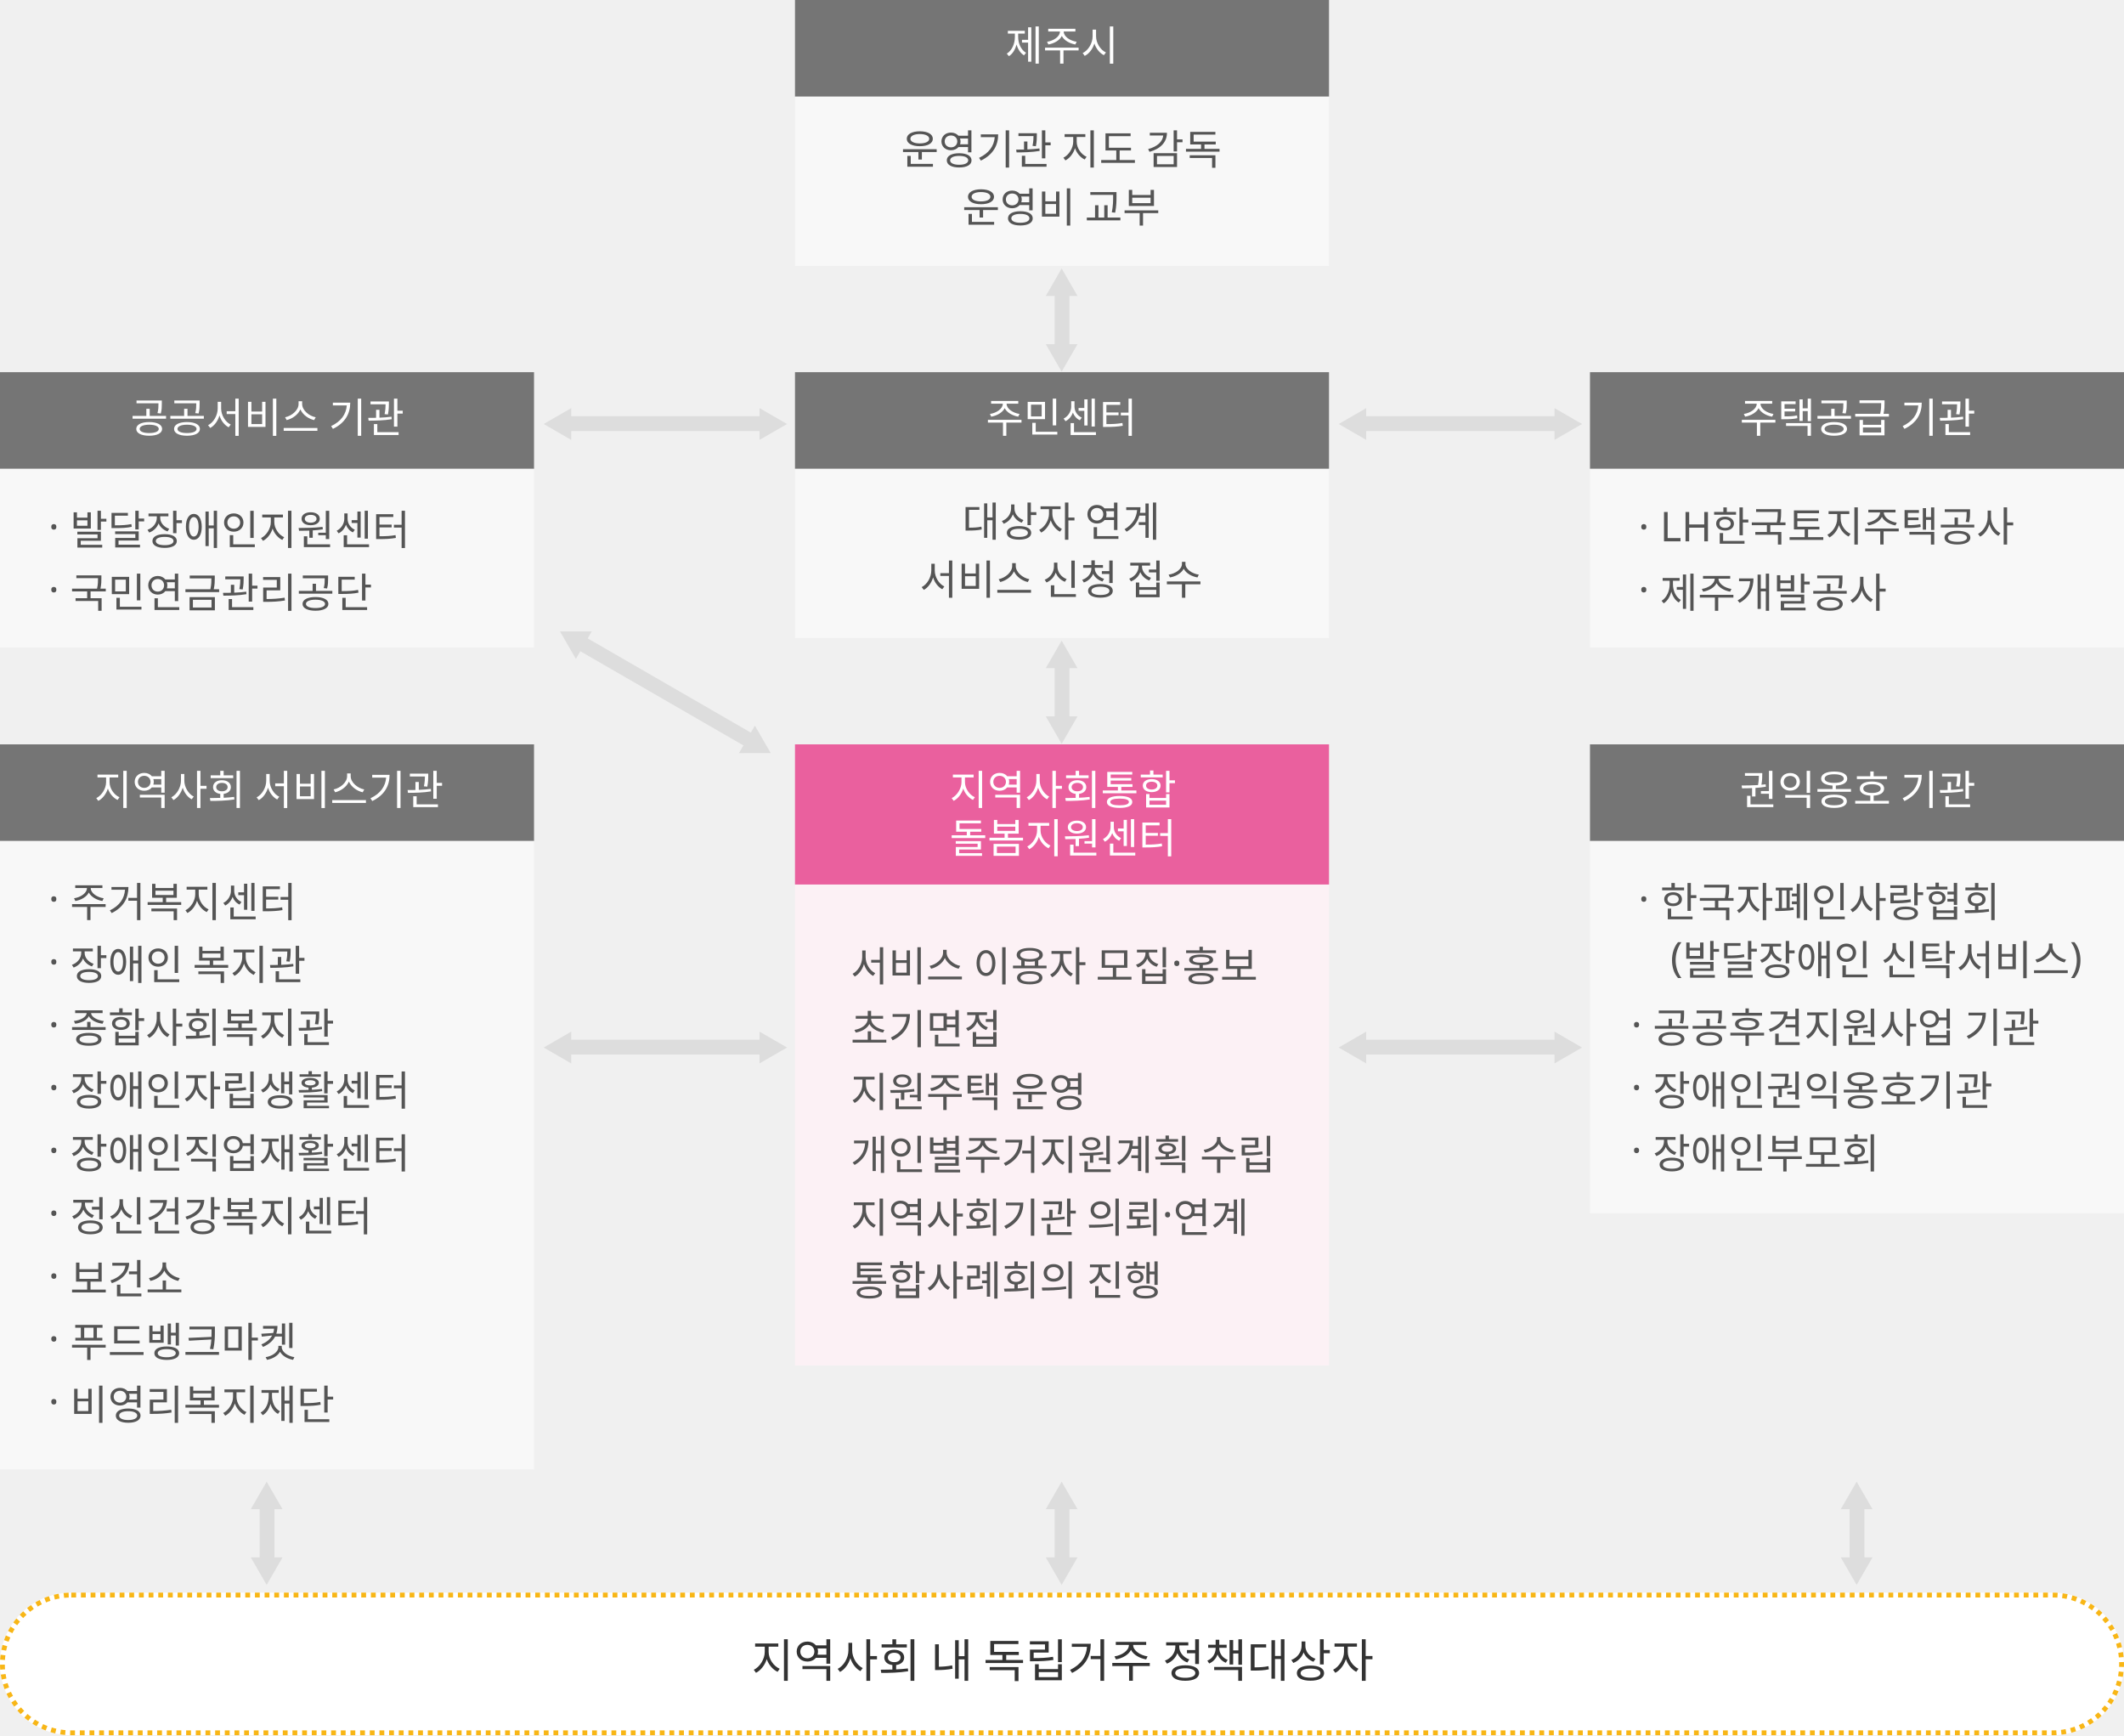
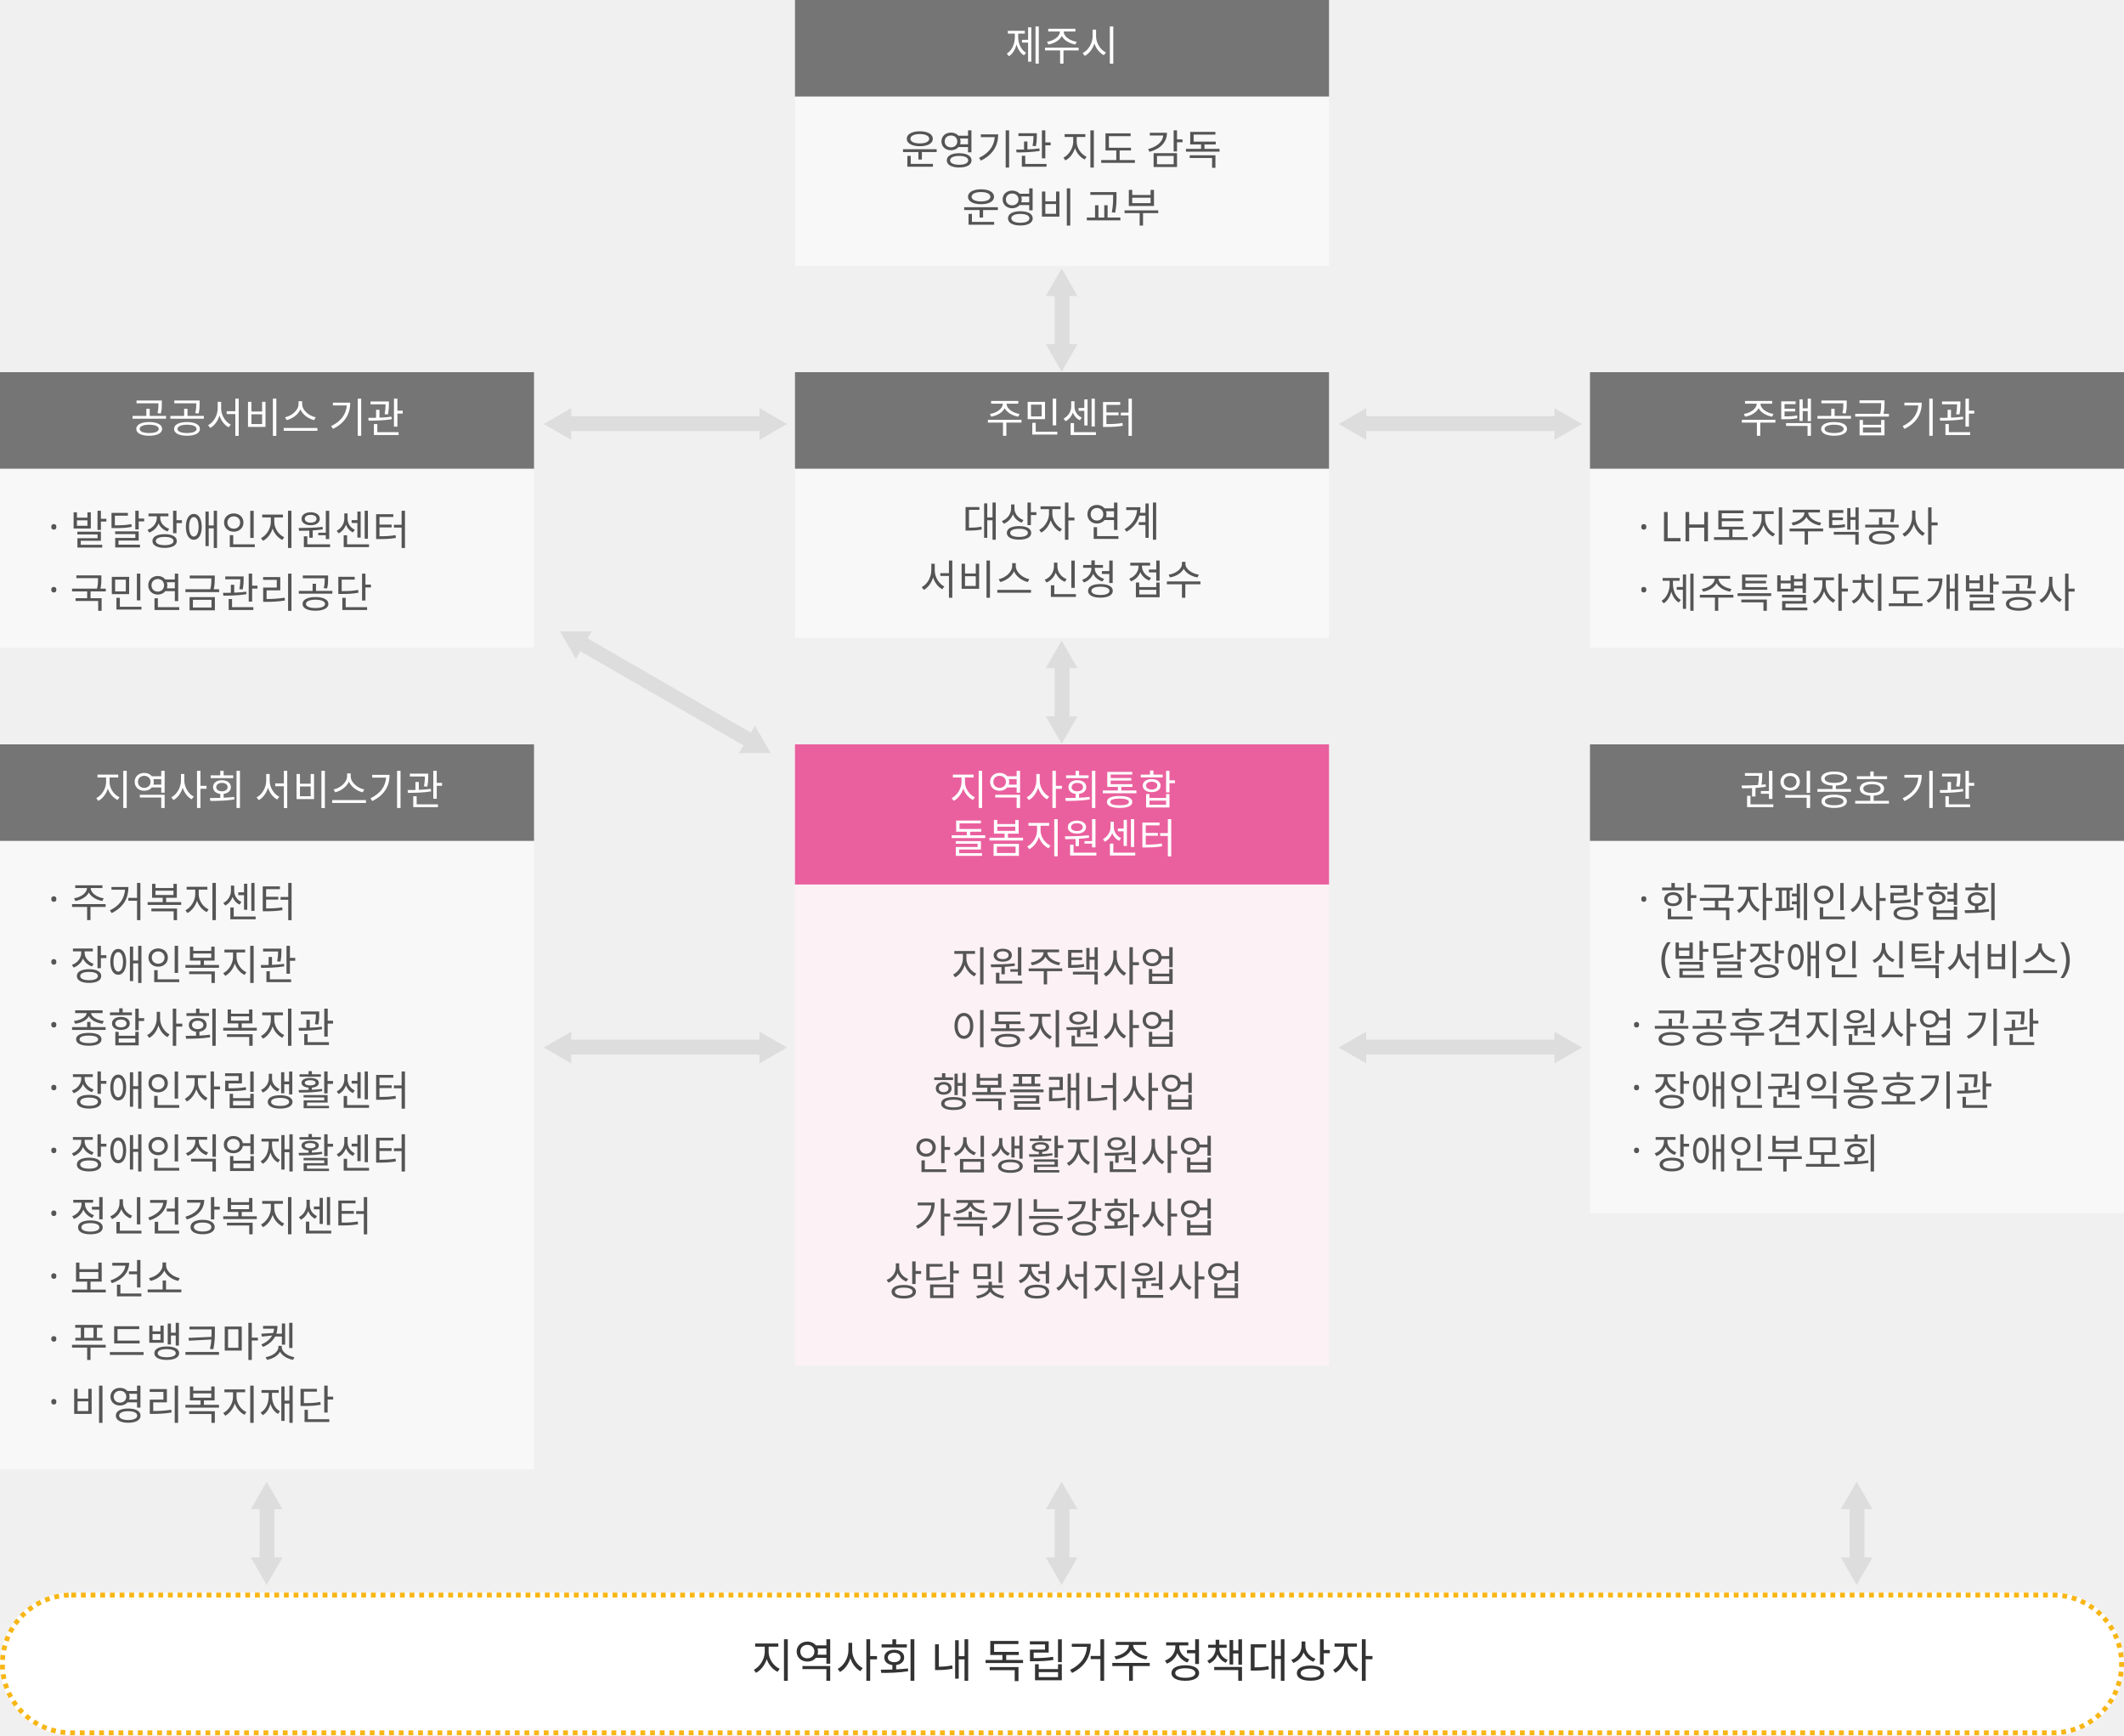
<svg xmlns="http://www.w3.org/2000/svg" width="879" height="718" viewBox="0 0 879 718">
  <g id="그룹_511" data-name="그룹 511" transform="translate(-261 -813)">
    <g id="그룹_502" data-name="그룹 502" transform="translate(590 813)">
      <rect id="사각형_359" data-name="사각형 359" width="221" height="40" fill="#757575" />
      <rect id="사각형_360" data-name="사각형 360" width="221" height="70" transform="translate(0 40)" fill="#f8f8f8" />
      <text id="제주시" transform="translate(87 25)" fill="#fff" font-size="17" font-family="NanumSquareR, NanumSquare">
        <tspan x="0" y="0">제주시</tspan>
      </text>
      <text id="운영기관_지도_감독_운영비_교부" data-name="운영기관 지도 감독 운영비 교부" transform="translate(110 68)" fill="#555" font-size="17" font-family="NanumSquareR, NanumSquare">
        <tspan x="-66.13" y="0">운영기관 지도 감독</tspan>
        <tspan x="-40.8" y="24">운영비 교부</tspan>
      </text>
    </g>
    <g id="그룹_503" data-name="그룹 503" transform="translate(590 967)">
      <rect id="사각형_359-2" data-name="사각형 359" width="221" height="40" fill="#757575" />
      <rect id="사각형_360-2" data-name="사각형 360" width="221" height="70" transform="translate(0 40)" fill="#f8f8f8" />
      <text id="주민센터" transform="translate(79 25)" fill="#fff" font-size="17" font-family="NanumSquareR, NanumSquare">
        <tspan x="0" y="0">주민센터</tspan>
      </text>
      <text id="대상자_연계_서비스_신청_접수" data-name="대상자 연계 서비스 신청 접수" transform="translate(110 68)" fill="#555" font-size="17" font-family="NanumSquareR, NanumSquare">
        <tspan x="-40.8" y="0">대상자 연계</tspan>
        <tspan x="-58.395" y="24">서비스 신청 접수</tspan>
      </text>
    </g>
    <g id="그룹_505" data-name="그룹 505" transform="translate(261 967)">
      <rect id="사각형_359-3" data-name="사각형 359" width="221" height="40" fill="#757575" />
      <rect id="사각형_360-3" data-name="사각형 360" width="221" height="74" transform="translate(0 40)" fill="#f8f8f8" />
      <text id="공공서비스_기관" data-name="공공서비스 기관" transform="translate(54 25)" fill="#fff" font-size="17" font-family="NanumSquareR, NanumSquare">
        <tspan x="0" y="0">공공서비스 기관</tspan>
      </text>
      <text id="_·_발달장애인지원센터_·_국민연금관리공단" data-name="· 발달장애인지원센터 · 국민연금관리공단" transform="translate(20 70)" fill="#555" font-size="17" font-family="NanumSquareR, NanumSquare">
        <tspan x="0" y="0">· 발달장애인지원센터</tspan>
        <tspan x="0" y="26">· 국민연금관리공단</tspan>
      </text>
    </g>
    <g id="그룹_509" data-name="그룹 509" transform="translate(0 64)">
      <rect id="사각형_359-4" data-name="사각형 359" width="221" height="40" transform="translate(919 903)" fill="#757575" />
      <rect id="사각형_360-4" data-name="사각형 360" width="221" height="74" transform="translate(919 943)" fill="#f8f8f8" />
      <text id="주택공급_기관" data-name="주택공급 기관" transform="translate(981 928)" fill="#fff" font-size="17" font-family="NanumSquareR, NanumSquare">
        <tspan x="0" y="0">주택공급 기관</tspan>
      </text>
-       <text id="_·_LH한국토지주택공사_·_제주개발공사" data-name="· LH한국토지주택공사 · 제주개발공사" transform="translate(939 973)" fill="#555" font-size="17" font-family="NanumSquareR, NanumSquare">
-         <tspan x="0" y="0">· LH한국토지주택공사</tspan>
-         <tspan x="0" y="26">· 제주개발공사</tspan>
+       <text id="_·_LH토지주택공사_·_제주특별자치도개발공사" data-name="· LH토지주택공사 · 제주특별자치도개발공사" transform="translate(939 973)" fill="#555" font-size="17" font-family="NanumSquareR, NanumSquare">
+         <tspan x="0" y="0">· LH토지주택공사</tspan>
+         <tspan x="0" y="26">· 제주특별자치도개발공사</tspan>
      </text>
    </g>
    <g id="그룹_506" data-name="그룹 506" transform="translate(261 1121)">
      <rect id="사각형_359-5" data-name="사각형 359" width="221" height="40" fill="#757575" />
      <rect id="사각형_360-5" data-name="사각형 360" width="221" height="260" transform="translate(0 40)" fill="#f8f8f8" />
      <text id="지역사회_서비스기관" data-name="지역사회 서비스기관" transform="translate(39 25)" fill="#fff" font-size="17" font-family="NanumSquareR, NanumSquare">
        <tspan x="0" y="0">지역사회 서비스기관</tspan>
      </text>
-       <text id="_·_주거복지센터_·_장애인_복지관_·_종합사회복지관_·_장애인자립생활센터_·_장애인직업재활센터_·_정신건강복지센터_·_보건소_·_푸드뱅크마켓_·_비영리복지재단" data-name="· 주거복지센터 · 장애인 복지관 · 종합사회복지관 · 장애인자립생활센터 · 장애인직업재활센터 · 정신건강복지센터 · 보건소 · 푸드뱅크마켓 · 비영리복지재단" transform="translate(20 70)" fill="#555" font-size="17" font-family="NanumSquareR, NanumSquare">
+       <text id="_·_주거복지센터_·_장애인복지관_·_종합사회복지관_·_장애인자립생활센터_·_장애인직업재활센터_·_정신건강복지센터_·_보건소_·_푸드뱅크마켓_·_비영리복지재단" data-name="· 주거복지센터 · 장애인복지관 · 종합사회복지관 · 장애인자립생활센터 · 장애인직업재활센터 · 정신건강복지센터 · 보건소 · 푸드뱅크마켓 · 비영리복지재단" transform="translate(20 70)" fill="#555" font-size="17" font-family="NanumSquareR, NanumSquare">
        <tspan x="0" y="0">· 주거복지센터</tspan>
-         <tspan x="0" y="26">· 장애인 복지관</tspan>
+         <tspan x="0" y="26">· 장애인복지관</tspan>
        <tspan x="0" y="52">· 종합사회복지관</tspan>
        <tspan x="0" y="78">· 장애인자립생활센터</tspan>
        <tspan x="0" y="104">· 장애인직업재활센터</tspan>
        <tspan x="0" y="130">· 정신건강복지센터</tspan>
        <tspan x="0" y="156">· 보건소</tspan>
        <tspan x="0" y="182">· 푸드뱅크마켓</tspan>
        <tspan x="0" y="208">· 비영리복지재단</tspan>
      </text>
    </g>
    <g id="그룹_510" data-name="그룹 510" transform="translate(0 79)">
      <g id="그룹_508" data-name="그룹 508" transform="translate(919 1042)">
        <rect id="사각형_359-6" data-name="사각형 359" width="221" height="40" fill="#757575" />
        <path id="패스_1192" data-name="패스 1192" d="M0,0H221V154H0Z" transform="translate(0 40)" fill="#f8f8f8" />
        <text id="권익옹호_기관" data-name="권익옹호 기관" transform="translate(62 25)" fill="#fff" font-size="17" font-family="NanumSquareR, NanumSquare">
          <tspan x="0" y="0">권익옹호 기관</tspan>
        </text>
-         <text id="_·_한국자폐인사랑협회_발달장애인_신탁서비스_" data-name="· 한국자폐인사랑협회    (발달장애인 신탁서비스)" transform="translate(20 70)" fill="#555" font-size="17" font-family="NanumSquareR, NanumSquare">
+         <text id="_·_한국자폐인사랑협회_발달장애인_신탁서비스_" data-name="· 한국자폐인사랑협회   (발달장애인 신탁서비스)" transform="translate(20 70)" fill="#555" font-size="17" font-family="NanumSquareR, NanumSquare">
          <tspan x="0" y="0">· 한국자폐인사랑협회</tspan>
-           <tspan x="0" y="24" xml:space="preserve">   (발달장애인 신탁서비스)</tspan>
+           <tspan x="0" y="24" xml:space="preserve">  (발달장애인 신탁서비스)</tspan>
        </text>
      </g>
      <text id="_·_공공후견지원사업_기관_·_장애인권익옹호기관_·_장애인부모회" data-name="· 공공후견지원사업 기관 · 장애인권익옹호기관 · 장애인부모회" transform="translate(936 1164)" fill="#555" font-size="17" font-family="NanumSquareR, NanumSquare">
        <tspan x="0" y="0">· 공공후견지원사업 기관</tspan>
        <tspan x="0" y="26">· 장애인권익옹호기관</tspan>
        <tspan x="0" y="52">· 장애인부모회</tspan>
      </text>
    </g>
    <g id="그룹_504" data-name="그룹 504" transform="translate(590 1121)">
      <rect id="사각형_359-7" data-name="사각형 359" width="221" height="58" fill="#ea609e" />
      <rect id="사각형_360-6" data-name="사각형 360" width="221" height="199" transform="translate(0 58)" fill="#fcf1f5" />
      <text id="지역사회통합_돌봄지원센터" data-name="지역사회통합 돌봄지원센터" transform="translate(64 25)" fill="#fff" font-size="17" font-family="NanumSquareR, NanumSquare">
        <tspan x="0" y="0">지역사회통합</tspan>
        <tspan x="0" y="20">돌봄지원센터</tspan>
      </text>
-       <text id="서비스_이용자_모집·홍보_초기면접_지원주택_운영_개인별주거지원계획_수립_지역사회기관_의뢰·연계_통합사례회의_진행" data-name="서비스 이용자 모집·홍보 초기면접 지원주택 운영 개인별주거지원계획 수립 지역사회기관 의뢰·연계 통합사례회의 진행" transform="translate(23 98)" fill="#555" font-size="17" font-family="NanumSquareR, NanumSquare">
-         <tspan x="0" y="0">서비스 이용자 모집·홍보</tspan>
-         <tspan x="0" y="26">초기면접</tspan>
-         <tspan x="0" y="52">지원주택 운영</tspan>
-         <tspan x="0" y="78">개인별주거지원계획 수립</tspan>
-         <tspan x="0" y="104">지역사회기관 의뢰·연계</tspan>
-         <tspan x="0" y="130">통합사례회의 진행</tspan>
+       <text id="지원주택사업_이동지원사업_행복플래너사업_안심생활지원사업_가족기능강화사업_상담_및_정서지원사업" data-name="지원주택사업 이동지원사업 행복플래너사업 안심생활지원사업 가족기능강화사업 상담 및 정서지원사업" transform="translate(111 98)" fill="#555" font-size="17" font-family="NanumSquareR, NanumSquare">
+         <tspan x="-46.41" y="0">지원주택사업</tspan>
+         <tspan x="-46.41" y="26">이동지원사업</tspan>
+         <tspan x="-54.145" y="52">행복플래너사업</tspan>
+         <tspan x="-61.88" y="78">안심생활지원사업</tspan>
+         <tspan x="-61.88" y="104">가족기능강화사업</tspan>
+         <tspan x="-73.865" y="130">상담 및 정서지원사업</tspan>
      </text>
    </g>
    <g id="사각형_361" data-name="사각형 361" transform="translate(261 1472)" fill="#fff" stroke="#f8b616" stroke-width="2" stroke-dasharray="2">
      <rect width="879" height="59" rx="29.5" stroke="none" />
      <rect x="1" y="1" width="877" height="57" rx="28.5" fill="none" />
    </g>
    <text id="지역사회_내_독립거주_정책대상자" data-name="지역사회 내 독립거주 정책대상자" transform="translate(572 1507)" fill="#333" font-size="19" font-family="NanumSquareR, NanumSquare">
      <tspan x="0" y="0">지역사회 내 독립거주 정책대상자</tspan>
    </text>
    <g id="화살표" transform="translate(353 609.686)">
      <rect id="사각형_362" data-name="사각형 362" width="84.071" height="6.13" transform="translate(139.13 375.525)" fill="#ddd" />
      <path id="패스_1196" data-name="패스 1196" d="M247.385,378.757l-5.692,3.284L236,385.334V372.18l5.692,3.293Z" transform="translate(-13.675)" fill="#ddd" />
      <path id="패스_1197" data-name="패스 1197" d="M133,378.757l5.692-3.284,5.692-3.293v13.154l-5.692-3.293Z" fill="#ddd" />
    </g>
    <g id="화살표-2" data-name="화살표" transform="translate(1079.112 791.088) rotate(90)">
      <rect id="사각형_362-2" data-name="사각형 362" width="27.071" height="6.13" transform="translate(139.13 375.525)" fill="#ddd" />
      <path id="패스_1196-2" data-name="패스 1196" d="M247.385,378.757l-5.692,3.284L236,385.334V372.18l5.692,3.293Z" transform="translate(-71.675)" fill="#ddd" />
      <path id="패스_1197-2" data-name="패스 1197" d="M133,378.757l5.692-3.284,5.692-3.293v13.154l-5.692-3.293Z" fill="#ddd" />
    </g>
    <g id="화살표-3" data-name="화살표" transform="translate(1079.112 945.088) rotate(90)">
      <rect id="사각형_362-3" data-name="사각형 362" width="27.071" height="6.13" transform="translate(139.13 375.525)" fill="#ddd" />
      <path id="패스_1196-3" data-name="패스 1196" d="M247.385,378.757l-5.692,3.284L236,385.334V372.18l5.692,3.293Z" transform="translate(-71.675)" fill="#ddd" />
      <path id="패스_1197-3" data-name="패스 1197" d="M133,378.757l5.692-3.284,5.692-3.293v13.154l-5.692-3.293Z" fill="#ddd" />
    </g>
    <g id="화살표-4" data-name="화살표" transform="translate(750.112 1293.088) rotate(90)">
      <rect id="사각형_362-4" data-name="사각형 362" width="27.071" height="6.13" transform="translate(139.13 375.525)" fill="#ddd" />
      <path id="패스_1196-4" data-name="패스 1196" d="M247.385,378.757l-5.692,3.284L236,385.334V372.18l5.692,3.293Z" transform="translate(-71.675)" fill="#ddd" />
      <path id="패스_1197-4" data-name="패스 1197" d="M133,378.757l5.692-3.284,5.692-3.293v13.154l-5.692-3.293Z" fill="#ddd" />
    </g>
    <g id="화살표-5" data-name="화살표" transform="translate(1079.112 1293.088) rotate(90)">
      <rect id="사각형_362-5" data-name="사각형 362" width="27.071" height="6.13" transform="translate(139.13 375.525)" fill="#ddd" />
      <path id="패스_1196-5" data-name="패스 1196" d="M247.385,378.757l-5.692,3.284L236,385.334V372.18l5.692,3.293Z" transform="translate(-71.675)" fill="#ddd" />
      <path id="패스_1197-5" data-name="패스 1197" d="M133,378.757l5.692-3.284,5.692-3.293v13.154l-5.692-3.293Z" fill="#ddd" />
    </g>
    <g id="화살표-6" data-name="화살표" transform="translate(1408.112 1293.088) rotate(90)">
      <rect id="사각형_362-6" data-name="사각형 362" width="27.071" height="6.13" transform="translate(139.13 375.525)" fill="#ddd" />
      <path id="패스_1196-6" data-name="패스 1196" d="M247.385,378.757l-5.692,3.284L236,385.334V372.18l5.692,3.293Z" transform="translate(-71.675)" fill="#ddd" />
      <path id="패스_1197-6" data-name="패스 1197" d="M133,378.757l5.692-3.284,5.692-3.293v13.154l-5.692-3.293Z" fill="#ddd" />
    </g>
    <g id="화살표-7" data-name="화살표" transform="translate(353 867.686)">
      <rect id="사각형_362-7" data-name="사각형 362" width="84.071" height="6.13" transform="translate(139.13 375.525)" fill="#ddd" />
      <path id="패스_1196-7" data-name="패스 1196" d="M247.385,378.757l-5.692,3.284L236,385.334V372.18l5.692,3.293Z" transform="translate(-13.675)" fill="#ddd" />
      <path id="패스_1197-7" data-name="패스 1197" d="M133,378.757l5.692-3.284,5.692-3.293v13.154l-5.692-3.293Z" fill="#ddd" />
    </g>
    <g id="화살표-8" data-name="화살표" transform="translate(682 867.686)">
      <rect id="사각형_362-8" data-name="사각형 362" width="84.071" height="6.13" transform="translate(139.13 375.525)" fill="#ddd" />
      <path id="패스_1196-8" data-name="패스 1196" d="M247.385,378.757l-5.692,3.284L236,385.334V372.18l5.692,3.293Z" transform="translate(-13.675)" fill="#ddd" />
      <path id="패스_1197-8" data-name="패스 1197" d="M133,378.757l5.692-3.284,5.692-3.293v13.154l-5.692-3.293Z" fill="#ddd" />
    </g>
    <g id="화살표-9" data-name="화살표" transform="translate(566.943 679.753) rotate(30)">
      <rect id="사각형_362-9" data-name="사각형 362" width="84.071" height="6.13" transform="translate(139.13 375.525)" fill="#ddd" />
      <path id="패스_1196-9" data-name="패스 1196" d="M247.385,378.757l-5.692,3.284L236,385.334V372.18l5.692,3.293Z" transform="translate(-13.675)" fill="#ddd" />
      <path id="패스_1197-9" data-name="패스 1197" d="M133,378.757l5.692-3.284,5.692-3.293v13.154l-5.692-3.293Z" fill="#ddd" />
    </g>
    <g id="화살표-10" data-name="화살표" transform="translate(682 609.686)">
      <rect id="사각형_362-10" data-name="사각형 362" width="84.071" height="6.13" transform="translate(139.13 375.525)" fill="#ddd" />
      <path id="패스_1196-10" data-name="패스 1196" d="M247.385,378.757l-5.692,3.284L236,385.334V372.18l5.692,3.293Z" transform="translate(-13.675)" fill="#ddd" />
      <path id="패스_1197-10" data-name="패스 1197" d="M133,378.757l5.692-3.284,5.692-3.293v13.154l-5.692-3.293Z" fill="#ddd" />
    </g>
  </g>
</svg>
